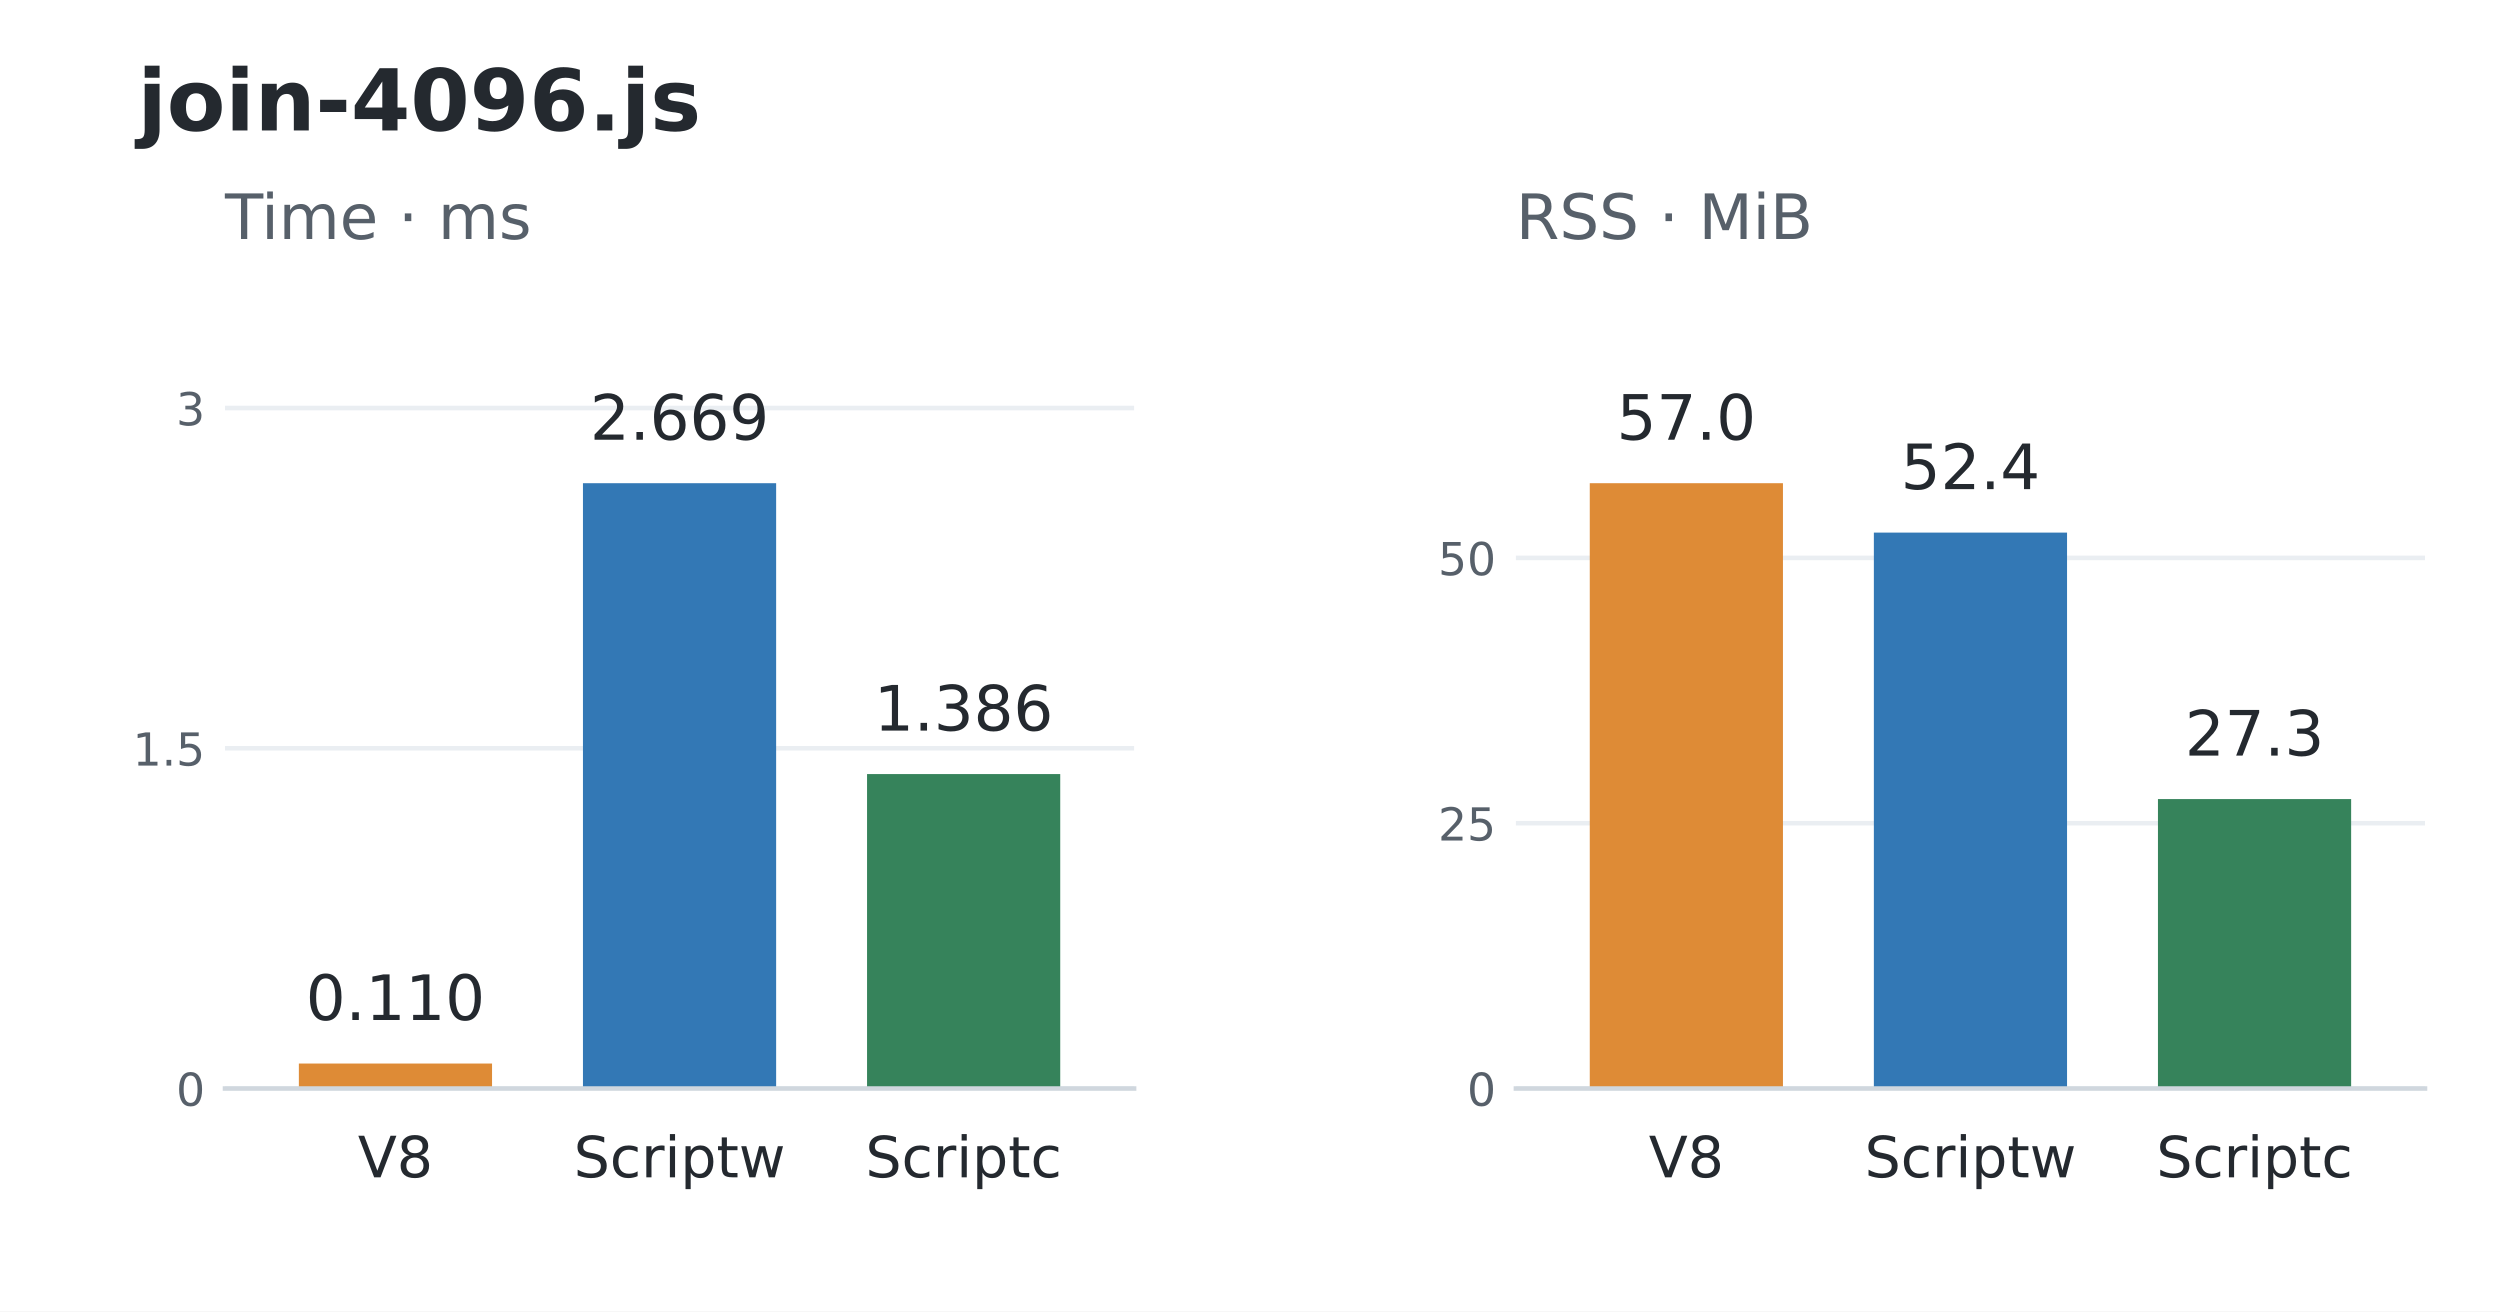
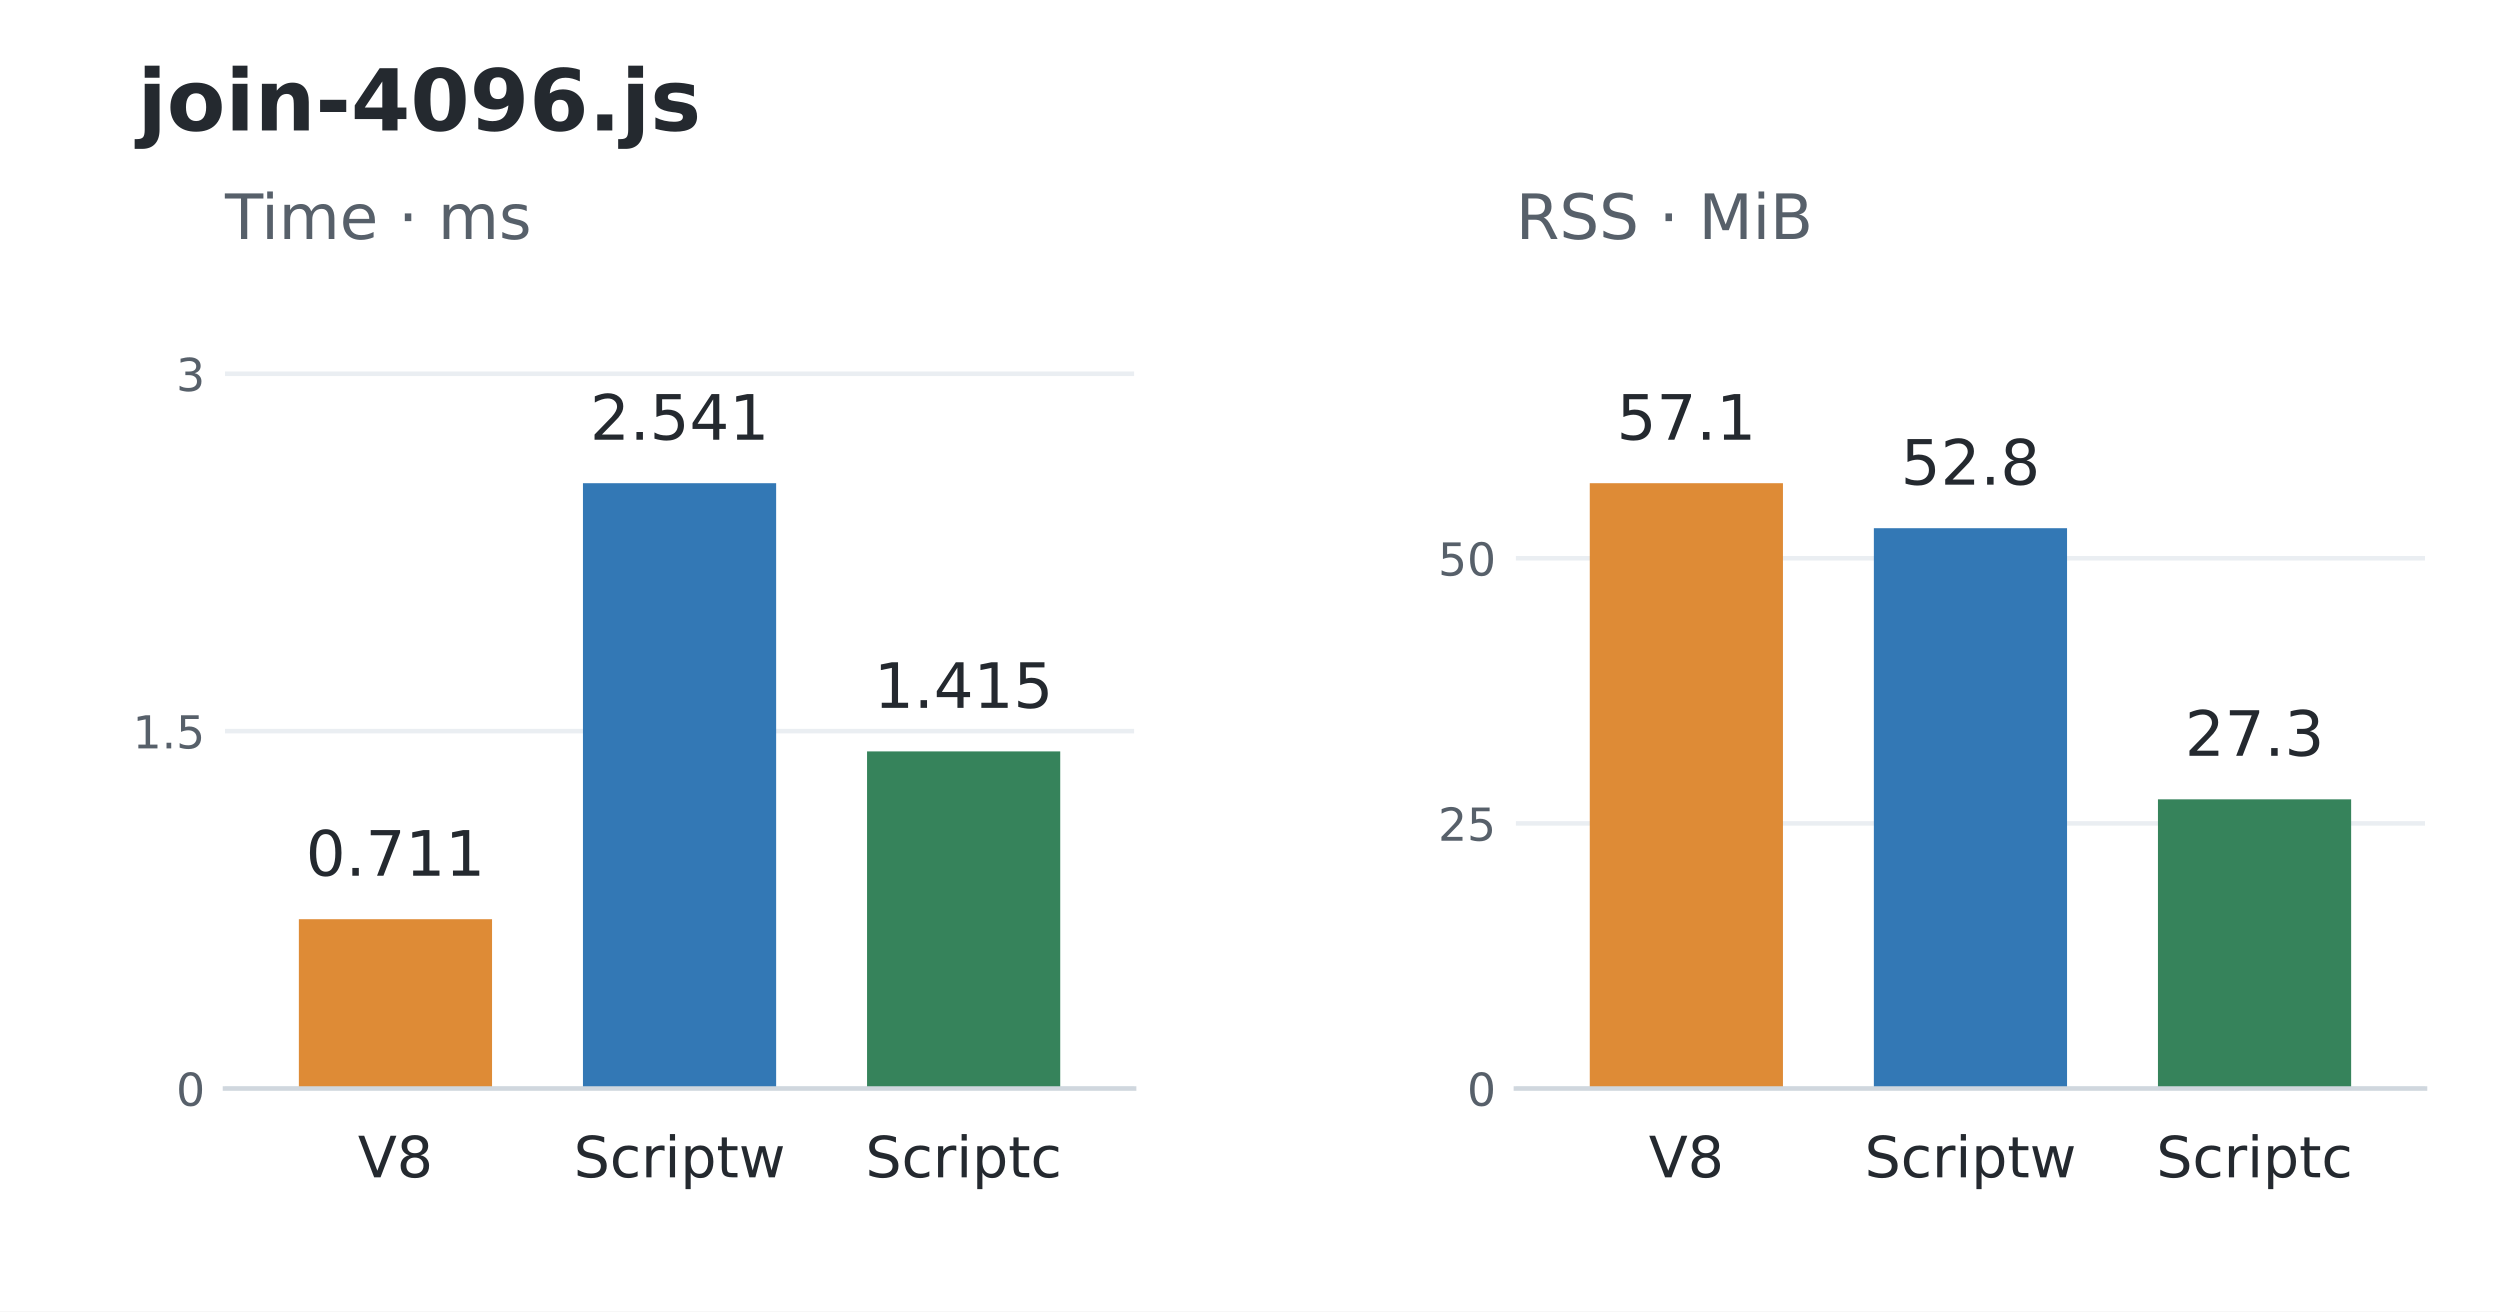
<svg xmlns="http://www.w3.org/2000/svg" width="439.2pt" height="230.4pt" viewBox="0 0 439.2 230.4" version="1.1">
  <defs>
    <style type="text/css">*{stroke-linejoin: round; stroke-linecap: butt}</style>
  </defs>
  <g id="figure_1">
    <g id="patch_1">
      <path d="M 0 230.4 L 439.2 230.4 L 439.2 0 L 0 0 z " style="fill: #ffffff" />
    </g>
    <g id="axes_1">
      <g id="patch_2">
        <path d="M 39.528 191.232 L 199.237 191.232 L 199.237 52.992 L 39.528 52.992 z " style="fill: #ffffff" />
      </g>
      <g id="matplotlib.axis_1">
        <g id="xtick_1">
          <g id="line2d_1" />
          <g id="text_1">
            <text style="font-size: 10px; font-family: 'DejaVu Sans'; text-anchor: middle; fill: #24292f" x="69.473" y="206.83" transform="rotate(-0 69.47346 206.8297)">V8</text>
          </g>
        </g>
        <g id="xtick_2">
          <g id="line2d_2" />
          <g id="text_2">
            <text style="font-size: 10px; font-family: 'DejaVu Sans'; text-anchor: middle; fill: #24292f" x="119.383" y="206.83" transform="rotate(-0 119.3825 206.8304)">Scriptw</text>
          </g>
        </g>
        <g id="xtick_3">
          <g id="line2d_3" />
          <g id="text_3">
            <text style="font-size: 10px; font-family: 'DejaVu Sans'; text-anchor: middle; fill: #24292f" x="169.292" y="206.83" transform="rotate(-0 169.2916 206.8304)">Scriptc</text>
          </g>
        </g>
      </g>
      <g id="matplotlib.axis_2">
        <g id="ytick_1">
          <g id="line2d_4">
            <path d="M 39.528 191.232 L 199.237 191.232 " clip-path="url(#p648741f3fb)" style="fill: none; stroke: #eaeef2; stroke-width: 0.8; stroke-linecap: square" />
          </g>
          <g id="line2d_5" />
          <g id="text_4">
            <text style="font-size: 8px; font-family: 'DejaVu Sans'; text-anchor: end; fill: #57606a" x="36.028" y="194.271" transform="rotate(-0 36.028 194.2711)">0</text>
          </g>
        </g>
        <g id="ytick_2">
          <g id="line2d_6">
-             <path d="M 39.528 131.458 L 199.237 131.458 " clip-path="url(#p648741f3fb)" style="fill: none; stroke: #eaeef2; stroke-width: 0.8; stroke-linecap: square" />
+             <path d="M 39.528 128.447 L 199.237 128.447 " clip-path="url(#p648741f3fb)" style="fill: none; stroke: #eaeef2; stroke-width: 0.8; stroke-linecap: square" />
          </g>
          <g id="line2d_7" />
          <g id="text_5">
-             <text style="font-size: 8px; font-family: 'DejaVu Sans'; text-anchor: end; fill: #57606a" x="36.028" y="134.498" transform="rotate(-0 36.028 134.4975)">1.5</text>
+             <text style="font-size: 8px; font-family: 'DejaVu Sans'; text-anchor: end; fill: #57606a" x="36.028" y="131.486" transform="rotate(-0 36.028 131.4863)">1.5</text>
          </g>
        </g>
        <g id="ytick_3">
          <g id="line2d_8">
-             <path d="M 39.528 71.685 L 199.237 71.685 " clip-path="url(#p648741f3fb)" style="fill: none; stroke: #eaeef2; stroke-width: 0.8; stroke-linecap: square" />
+             <path d="M 39.528 65.663 L 199.237 65.663 " clip-path="url(#p648741f3fb)" style="fill: none; stroke: #eaeef2; stroke-width: 0.8; stroke-linecap: square" />
          </g>
          <g id="line2d_9" />
          <g id="text_6">
-             <text style="font-size: 8px; font-family: 'DejaVu Sans'; text-anchor: end; fill: #57606a" x="36.028" y="74.724" transform="rotate(-0 36.028 74.72396)">3</text>
+             <text style="font-size: 8px; font-family: 'DejaVu Sans'; text-anchor: end; fill: #57606a" x="36.028" y="68.702" transform="rotate(-0 36.028 68.70162)">3</text>
          </g>
        </g>
      </g>
      <g id="patch_3">
-         <path d="M 52.504 191.232 L 86.443 191.232 L 86.443 186.836 L 52.504 186.836 z " clip-path="url(#p648741f3fb)" style="fill: #de8b36" />
+         <path d="M 52.504 191.232 L 86.443 191.232 L 86.443 161.485 L 52.504 161.485 z " clip-path="url(#p648741f3fb)" style="fill: #de8b36" />
      </g>
      <g id="patch_4">
        <path d="M 102.413 191.232 L 136.352 191.232 L 136.352 84.894 L 102.413 84.894 z " clip-path="url(#p648741f3fb)" style="fill: #3378b5" />
      </g>
      <g id="patch_5">
-         <path d="M 152.323 191.232 L 186.261 191.232 L 186.261 135.99 L 152.323 135.99 z " clip-path="url(#p648741f3fb)" style="fill: #36835b" />
+         <path d="M 152.323 191.232 L 186.261 191.232 L 186.261 132.004 L 152.323 132.004 z " clip-path="url(#p648741f3fb)" style="fill: #36835b" />
      </g>
      <g id="patch_6">
        <path d="M 39.528 191.232 L 199.237 191.232 " style="fill: none; stroke: #d0d7de; stroke-width: 0.8; stroke-linejoin: miter; stroke-linecap: square" />
      </g>
      <g id="text_7">
-         <text style="font-size: 11px; font-family: 'DejaVu Sans'; text-anchor: middle; fill: #24292f" x="69.473" y="179.194" transform="rotate(-0 69.47346 179.1938)">0.110</text>
+         <text style="font-size: 11px; font-family: 'DejaVu Sans'; text-anchor: middle; fill: #24292f" x="69.473" y="153.842" transform="rotate(-0 69.47346 153.8424)">0.711</text>
      </g>
      <g id="text_8">
-         <text style="font-size: 11px; font-family: 'DejaVu Sans'; text-anchor: middle; fill: #24292f" x="119.383" y="77.251" transform="rotate(-0 119.3825 77.25096)">2.669</text>
+         <text style="font-size: 11px; font-family: 'DejaVu Sans'; text-anchor: middle; fill: #24292f" x="119.383" y="77.251" transform="rotate(-0 119.3825 77.25096)">2.541</text>
      </g>
      <g id="text_9">
-         <text style="font-size: 11px; font-family: 'DejaVu Sans'; text-anchor: middle; fill: #24292f" x="169.292" y="128.347" transform="rotate(-0 169.2916 128.347)">1.386</text>
+         <text style="font-size: 11px; font-family: 'DejaVu Sans'; text-anchor: middle; fill: #24292f" x="169.292" y="124.362" transform="rotate(-0 169.2916 124.3617)">1.415</text>
      </g>
      <g id="text_10">
        <text style="font-size: 11px; font-family: 'DejaVu Sans'; text-anchor: start; fill: #57606a" x="39.528" y="41.992" transform="rotate(-0 39.528 41.992)">Time · ms</text>
      </g>
    </g>
    <g id="axes_2">
      <g id="patch_7">
        <path d="M 266.315 191.232 L 426.024 191.232 L 426.024 52.992 L 266.315 52.992 z " style="fill: #ffffff" />
      </g>
      <g id="matplotlib.axis_3">
        <g id="xtick_4">
          <g id="line2d_10" />
          <g id="text_11">
            <text style="font-size: 10px; font-family: 'DejaVu Sans'; text-anchor: middle; fill: #24292f" x="296.26" y="206.83" transform="rotate(-0 296.2604 206.8297)">V8</text>
          </g>
        </g>
        <g id="xtick_5">
          <g id="line2d_11" />
          <g id="text_12">
            <text style="font-size: 10px; font-family: 'DejaVu Sans'; text-anchor: middle; fill: #24292f" x="346.169" y="206.83" transform="rotate(-0 346.1695 206.8304)">Scriptw</text>
          </g>
        </g>
        <g id="xtick_6">
          <g id="line2d_12" />
          <g id="text_13">
            <text style="font-size: 10px; font-family: 'DejaVu Sans'; text-anchor: middle; fill: #24292f" x="396.079" y="206.83" transform="rotate(-0 396.0785 206.8304)">Scriptc</text>
          </g>
        </g>
      </g>
      <g id="matplotlib.axis_4">
        <g id="ytick_4">
          <g id="line2d_13">
            <path d="M 266.315 191.232 L 426.024 191.232 " clip-path="url(#pf3a1462166)" style="fill: none; stroke: #eaeef2; stroke-width: 0.8; stroke-linecap: square" />
          </g>
          <g id="line2d_14" />
          <g id="text_14">
            <text style="font-size: 8px; font-family: 'DejaVu Sans'; text-anchor: end; fill: #57606a" x="262.815" y="194.271" transform="rotate(-0 262.8149 194.2711)">0</text>
          </g>
        </g>
        <g id="ytick_5">
          <g id="line2d_15">
-             <path d="M 266.315 144.621 L 426.024 144.621 " clip-path="url(#pf3a1462166)" style="fill: none; stroke: #eaeef2; stroke-width: 0.8; stroke-linecap: square" />
+             <path d="M 266.315 144.656 L 426.024 144.656 " clip-path="url(#pf3a1462166)" style="fill: none; stroke: #eaeef2; stroke-width: 0.8; stroke-linecap: square" />
          </g>
          <g id="line2d_16" />
          <g id="text_15">
-             <text style="font-size: 8px; font-family: 'DejaVu Sans'; text-anchor: end; fill: #57606a" x="262.815" y="147.66" transform="rotate(-0 262.8149 147.6601)">25</text>
+             <text style="font-size: 8px; font-family: 'DejaVu Sans'; text-anchor: end; fill: #57606a" x="262.815" y="147.695" transform="rotate(-0 262.8149 147.6952)">25</text>
          </g>
        </g>
        <g id="ytick_6">
          <g id="line2d_17">
-             <path d="M 266.315 98.01 L 426.024 98.01 " clip-path="url(#pf3a1462166)" style="fill: none; stroke: #eaeef2; stroke-width: 0.8; stroke-linecap: square" />
+             <path d="M 266.315 98.08 L 426.024 98.08 " clip-path="url(#pf3a1462166)" style="fill: none; stroke: #eaeef2; stroke-width: 0.8; stroke-linecap: square" />
          </g>
          <g id="line2d_18" />
          <g id="text_16">
-             <text style="font-size: 8px; font-family: 'DejaVu Sans'; text-anchor: end; fill: #57606a" x="262.815" y="101.049" transform="rotate(-0 262.8149 101.0492)">50</text>
+             <text style="font-size: 8px; font-family: 'DejaVu Sans'; text-anchor: end; fill: #57606a" x="262.815" y="101.119" transform="rotate(-0 262.8149 101.1194)">50</text>
          </g>
        </g>
      </g>
      <g id="patch_8">
        <path d="M 279.291 191.232 L 313.229 191.232 L 313.229 84.894 L 279.291 84.894 z " clip-path="url(#pf3a1462166)" style="fill: #de8b36" />
      </g>
      <g id="patch_9">
-         <path d="M 329.2 191.232 L 363.139 191.232 L 363.139 93.571 L 329.2 93.571 z " clip-path="url(#pf3a1462166)" style="fill: #3378b5" />
+         <path d="M 329.2 191.232 L 363.139 191.232 L 363.139 92.79 L 329.2 92.79 z " clip-path="url(#pf3a1462166)" style="fill: #3378b5" />
      </g>
      <g id="patch_10">
-         <path d="M 379.109 191.232 L 413.048 191.232 L 413.048 140.382 L 379.109 140.382 z " clip-path="url(#pf3a1462166)" style="fill: #36835b" />
+         <path d="M 379.109 191.232 L 413.048 191.232 L 413.048 140.424 L 379.109 140.424 z " clip-path="url(#pf3a1462166)" style="fill: #36835b" />
      </g>
      <g id="patch_11">
        <path d="M 266.315 191.232 L 426.024 191.232 " style="fill: none; stroke: #d0d7de; stroke-width: 0.8; stroke-linejoin: miter; stroke-linecap: square" />
      </g>
      <g id="text_17">
-         <text style="font-size: 11px; font-family: 'DejaVu Sans'; text-anchor: middle; fill: #24292f" x="296.26" y="77.251" transform="rotate(-0 296.2604 77.25096)">57.0</text>
+         <text style="font-size: 11px; font-family: 'DejaVu Sans'; text-anchor: middle; fill: #24292f" x="296.26" y="77.251" transform="rotate(-0 296.2604 77.25096)">57.1</text>
      </g>
      <g id="text_18">
-         <text style="font-size: 11px; font-family: 'DejaVu Sans'; text-anchor: middle; fill: #24292f" x="346.169" y="85.929" transform="rotate(-0 346.1695 85.9286)">52.4</text>
+         <text style="font-size: 11px; font-family: 'DejaVu Sans'; text-anchor: middle; fill: #24292f" x="346.169" y="85.147" transform="rotate(-0 346.1695 85.14702)">52.8</text>
      </g>
      <g id="text_19">
-         <text style="font-size: 11px; font-family: 'DejaVu Sans'; text-anchor: middle; fill: #24292f" x="396.079" y="132.74" transform="rotate(-0 396.0785 132.7398)">27.3</text>
+         <text style="font-size: 11px; font-family: 'DejaVu Sans'; text-anchor: middle; fill: #24292f" x="396.079" y="132.782" transform="rotate(-0 396.0785 132.7817)">27.3</text>
      </g>
      <g id="text_20">
        <text style="font-size: 11px; font-family: 'DejaVu Sans'; text-anchor: start; fill: #57606a" x="266.315" y="41.992" transform="rotate(-0 266.3149 41.992)">RSS · MiB</text>
      </g>
    </g>
    <g id="text_21">
      <text style="font-weight: 700; font-size: 15px; font-family: 'DejaVu Sans'; text-anchor: start; fill: #24292f" x="24.156" y="22.918" transform="rotate(-0 24.156 22.91766)">join-4096.js</text>
    </g>
  </g>
  <defs>
    <clipPath id="p648741f3fb">
      <rect x="39.528" y="52.992" width="159.709" height="138.24" />
    </clipPath>
    <clipPath id="pf3a1462166">
      <rect x="266.315" y="52.992" width="159.709" height="138.24" />
    </clipPath>
  </defs>
</svg>
